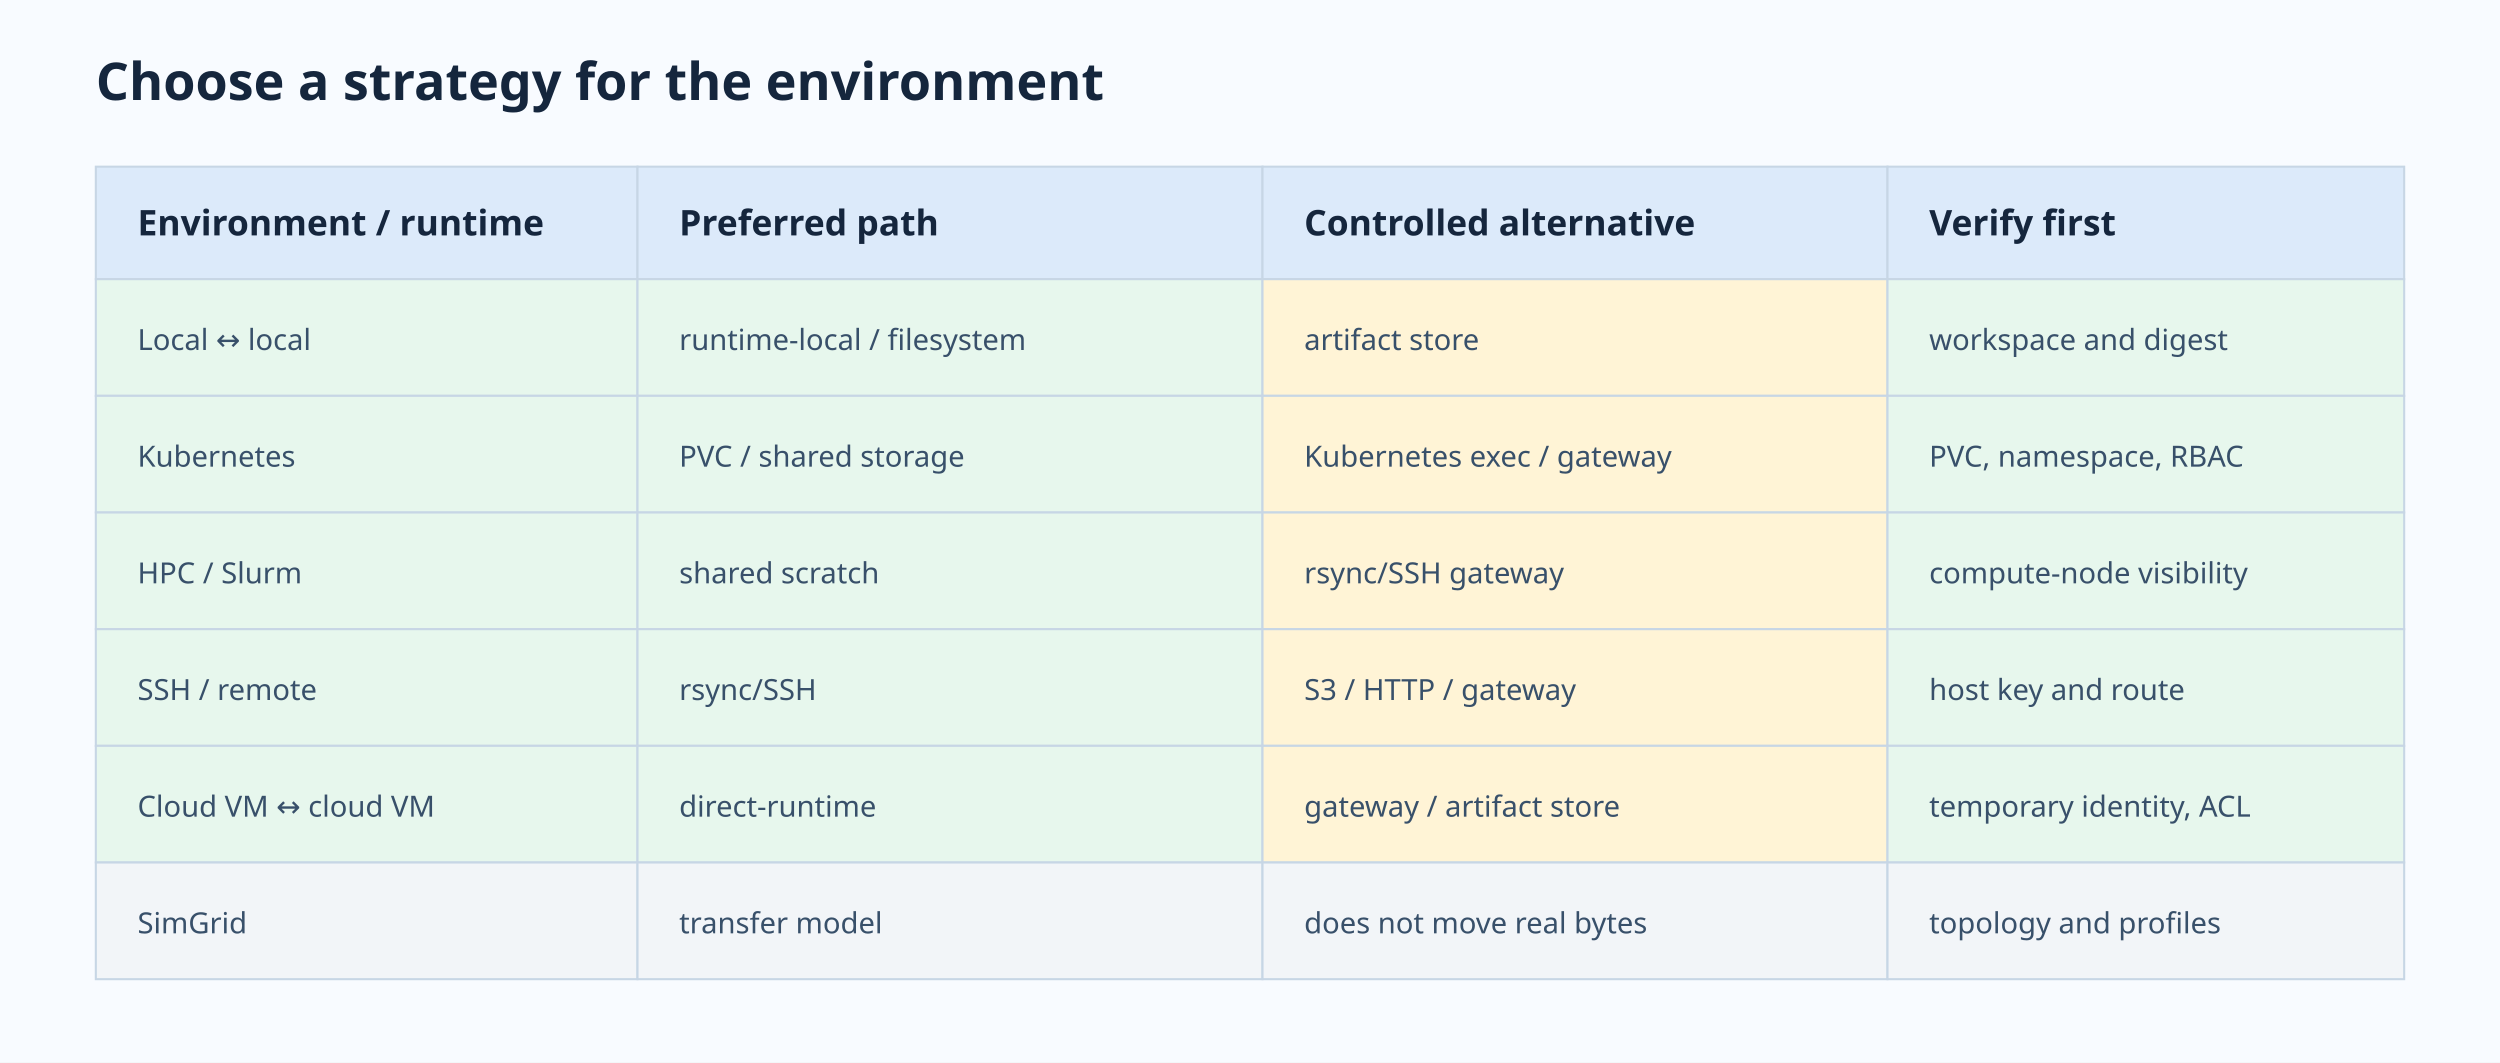
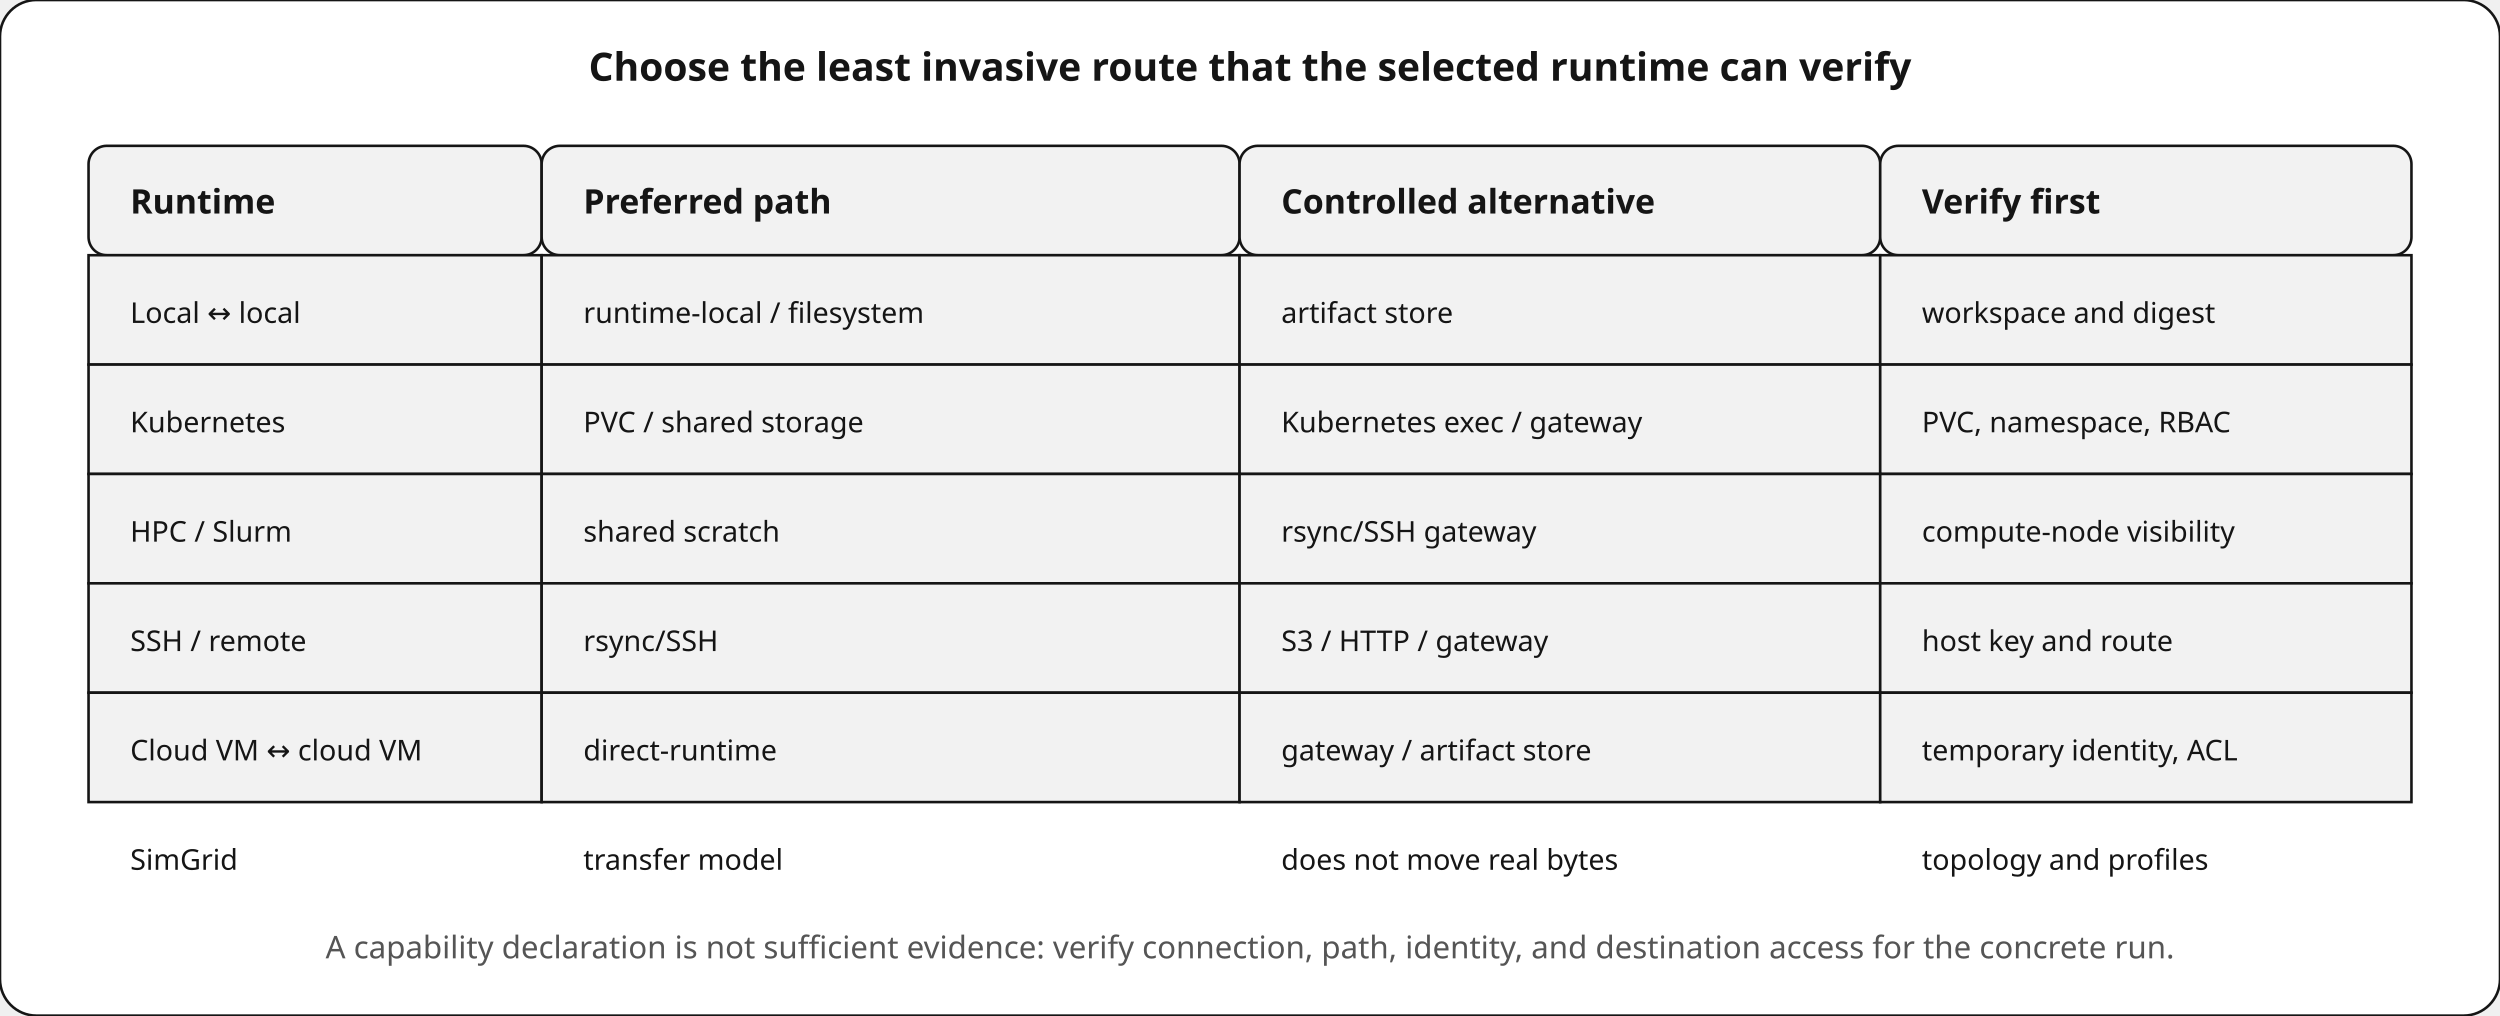
- <svg xmlns="http://www.w3.org/2000/svg" width="1200" height="510" viewBox="0 0 1200 510" role="img" aria-labelledby="title desc">
-   <style>.head{font:700 25px system-ui,sans-serif;fill:#15263d}.label{font:600 17px system-ui,sans-serif;fill:#15263d}.text{font:14px system-ui,sans-serif;fill:#38506a}.cell{stroke:#c7d6e5;stroke-width:1}.yes{fill:#e7f7ed}.cond{fill:#fff4d6}.no{fill:#f2f5f8}</style>
-   <rect width="1200" height="510" fill="#f8fbff" />
-   <text x="46" y="48" class="head">Choose a strategy for the environment</text>
-   <rect x="46" y="80" width="260" height="54" class="cell" fill="#dceafa" />
-   <text x="66" y="113" class="label">Environment / runtime</text>
-   <rect x="306" y="80" width="300" height="54" class="cell" fill="#dceafa" />
-   <text x="326" y="113" class="label">Preferred path</text>
-   <rect x="606" y="80" width="300" height="54" class="cell" fill="#dceafa" />
-   <text x="626" y="113" class="label">Controlled alternative</text>
-   <rect x="906" y="80" width="248" height="54" class="cell" fill="#dceafa" />
-   <text x="926" y="113" class="label">Verify first</text>
-   <g class="text">
-     <rect x="46" y="134" width="260" height="56" class="cell yes" />
-     <text x="66" y="168">Local ↔ local</text>
-     <rect x="306" y="134" width="300" height="56" class="cell yes" />
-     <text x="326" y="168">runtime-local / filesystem</text>
-     <rect x="606" y="134" width="300" height="56" class="cell cond" />
-     <text x="626" y="168">artifact store</text>
-     <rect x="906" y="134" width="248" height="56" class="cell yes" />
-     <text x="926" y="168">workspace and digest</text>
-     <rect x="46" y="190" width="260" height="56" class="cell yes" />
-     <text x="66" y="224">Kubernetes</text>
-     <rect x="306" y="190" width="300" height="56" class="cell yes" />
-     <text x="326" y="224">PVC / shared storage</text>
-     <rect x="606" y="190" width="300" height="56" class="cell cond" />
-     <text x="626" y="224">Kubernetes exec / gateway</text>
-     <rect x="906" y="190" width="248" height="56" class="cell yes" />
-     <text x="926" y="224">PVC, namespace, RBAC</text>
-     <rect x="46" y="246" width="260" height="56" class="cell yes" />
-     <text x="66" y="280">HPC / Slurm</text>
-     <rect x="306" y="246" width="300" height="56" class="cell yes" />
-     <text x="326" y="280">shared scratch</text>
-     <rect x="606" y="246" width="300" height="56" class="cell cond" />
-     <text x="626" y="280">rsync/SSH gateway</text>
-     <rect x="906" y="246" width="248" height="56" class="cell yes" />
-     <text x="926" y="280">compute-node visibility</text>
-     <rect x="46" y="302" width="260" height="56" class="cell yes" />
-     <text x="66" y="336">SSH / remote</text>
-     <rect x="306" y="302" width="300" height="56" class="cell yes" />
-     <text x="326" y="336">rsync/SSH</text>
-     <rect x="606" y="302" width="300" height="56" class="cell cond" />
-     <text x="626" y="336">S3 / HTTP / gateway</text>
-     <rect x="906" y="302" width="248" height="56" class="cell yes" />
-     <text x="926" y="336">host key and route</text>
-     <rect x="46" y="358" width="260" height="56" class="cell yes" />
-     <text x="66" y="392">Cloud VM ↔ cloud VM</text>
-     <rect x="306" y="358" width="300" height="56" class="cell yes" />
-     <text x="326" y="392">direct-runtime</text>
-     <rect x="606" y="358" width="300" height="56" class="cell cond" />
-     <text x="626" y="392">gateway / artifact store</text>
-     <rect x="906" y="358" width="248" height="56" class="cell yes" />
-     <text x="926" y="392">temporary identity, ACL</text>
-     <rect x="46" y="414" width="260" height="56" class="cell no" />
-     <text x="66" y="448">SimGrid</text>
-     <rect x="306" y="414" width="300" height="56" class="cell no" />
-     <text x="326" y="448">transfer model</text>
-     <rect x="606" y="414" width="300" height="56" class="cell no" />
-     <text x="626" y="448">does not move real bytes</text>
-     <rect x="906" y="414" width="248" height="56" class="cell no" />
-     <text x="926" y="448">topology and profiles</text>
+ <svg xmlns="http://www.w3.org/2000/svg" viewBox="0 0 960 390" role="img" aria-labelledby="title desc">
+   <rect width="960" height="390" rx="14" fill="#fff" stroke="#151515" />
+   <g fill="#f2f2f2" stroke="#151515">
+     <rect x="34" y="56" width="174" height="42" rx="7" />
+     <rect x="208" y="56" width="268" height="42" rx="7" />
+     <rect x="476" y="56" width="246" height="42" rx="7" />
+     <rect x="722" y="56" width="204" height="42" rx="7" />
  </g>
+   <g fill="#f2f2f2" stroke="#151515">
+     <rect x="34" y="98" width="174" height="42" />
+     <rect x="208" y="98" width="268" height="42" />
+     <rect x="476" y="98" width="246" height="42" />
+     <rect x="722" y="98" width="204" height="42" />
+     <rect x="34" y="140" width="174" height="42" />
+     <rect x="208" y="140" width="268" height="42" />
+     <rect x="476" y="140" width="246" height="42" />
+     <rect x="722" y="140" width="204" height="42" />
+     <rect x="34" y="182" width="174" height="42" />
+     <rect x="208" y="182" width="268" height="42" />
+     <rect x="476" y="182" width="246" height="42" />
+     <rect x="722" y="182" width="204" height="42" />
+     <rect x="34" y="224" width="174" height="42" />
+     <rect x="208" y="224" width="268" height="42" />
+     <rect x="476" y="224" width="246" height="42" />
+     <rect x="722" y="224" width="204" height="42" />
+     <rect x="34" y="266" width="174" height="42" />
+     <rect x="208" y="266" width="268" height="42" />
+     <rect x="476" y="266" width="246" height="42" />
+     <rect x="722" y="266" width="204" height="42" />
+   </g>
+   <g font-family="system-ui, sans-serif" fill="#151515">
+     <g font-size="13" font-weight="700">
+       <text x="50" y="82">Runtime</text>
+       <text x="224" y="82">Preferred path</text>
+       <text x="492" y="82">Controlled alternative</text>
+       <text x="738" y="82">Verify first</text>
+     </g>
+     <g font-size="11">
+       <text x="50" y="124">Local ↔ local</text>
+       <text x="224" y="124">runtime-local / filesystem</text>
+       <text x="492" y="124">artifact store</text>
+       <text x="738" y="124">workspace and digest</text>
+       <text x="50" y="166">Kubernetes</text>
+       <text x="224" y="166">PVC / shared storage</text>
+       <text x="492" y="166">Kubernetes exec / gateway</text>
+       <text x="738" y="166">PVC, namespace, RBAC</text>
+       <text x="50" y="208">HPC / Slurm</text>
+       <text x="224" y="208">shared scratch</text>
+       <text x="492" y="208">rsync/SSH gateway</text>
+       <text x="738" y="208">compute-node visibility</text>
+       <text x="50" y="250">SSH / remote</text>
+       <text x="224" y="250">rsync/SSH</text>
+       <text x="492" y="250">S3 / HTTP / gateway</text>
+       <text x="738" y="250">host key and route</text>
+       <text x="50" y="292">Cloud VM ↔ cloud VM</text>
+       <text x="224" y="292">direct-runtime</text>
+       <text x="492" y="292">gateway / artifact store</text>
+       <text x="738" y="292">temporary identity, ACL</text>
+       <text x="50" y="334">SimGrid</text>
+       <text x="224" y="334">transfer model</text>
+       <text x="492" y="334">does not move real bytes</text>
+       <text x="738" y="334">topology and profiles</text>
+     </g>
+   </g>
+   <text x="480" y="31" font-family="system-ui, sans-serif" font-size="15" font-weight="700" text-anchor="middle" fill="#151515">Choose the least invasive route that the selected runtime can verify</text>
+   <text x="480" y="368" font-family="system-ui, sans-serif" font-size="12" text-anchor="middle" fill="#555">A capability declaration is not sufficient evidence: verify connection, path, identity, and destination access for the concrete run.</text>
</svg>
